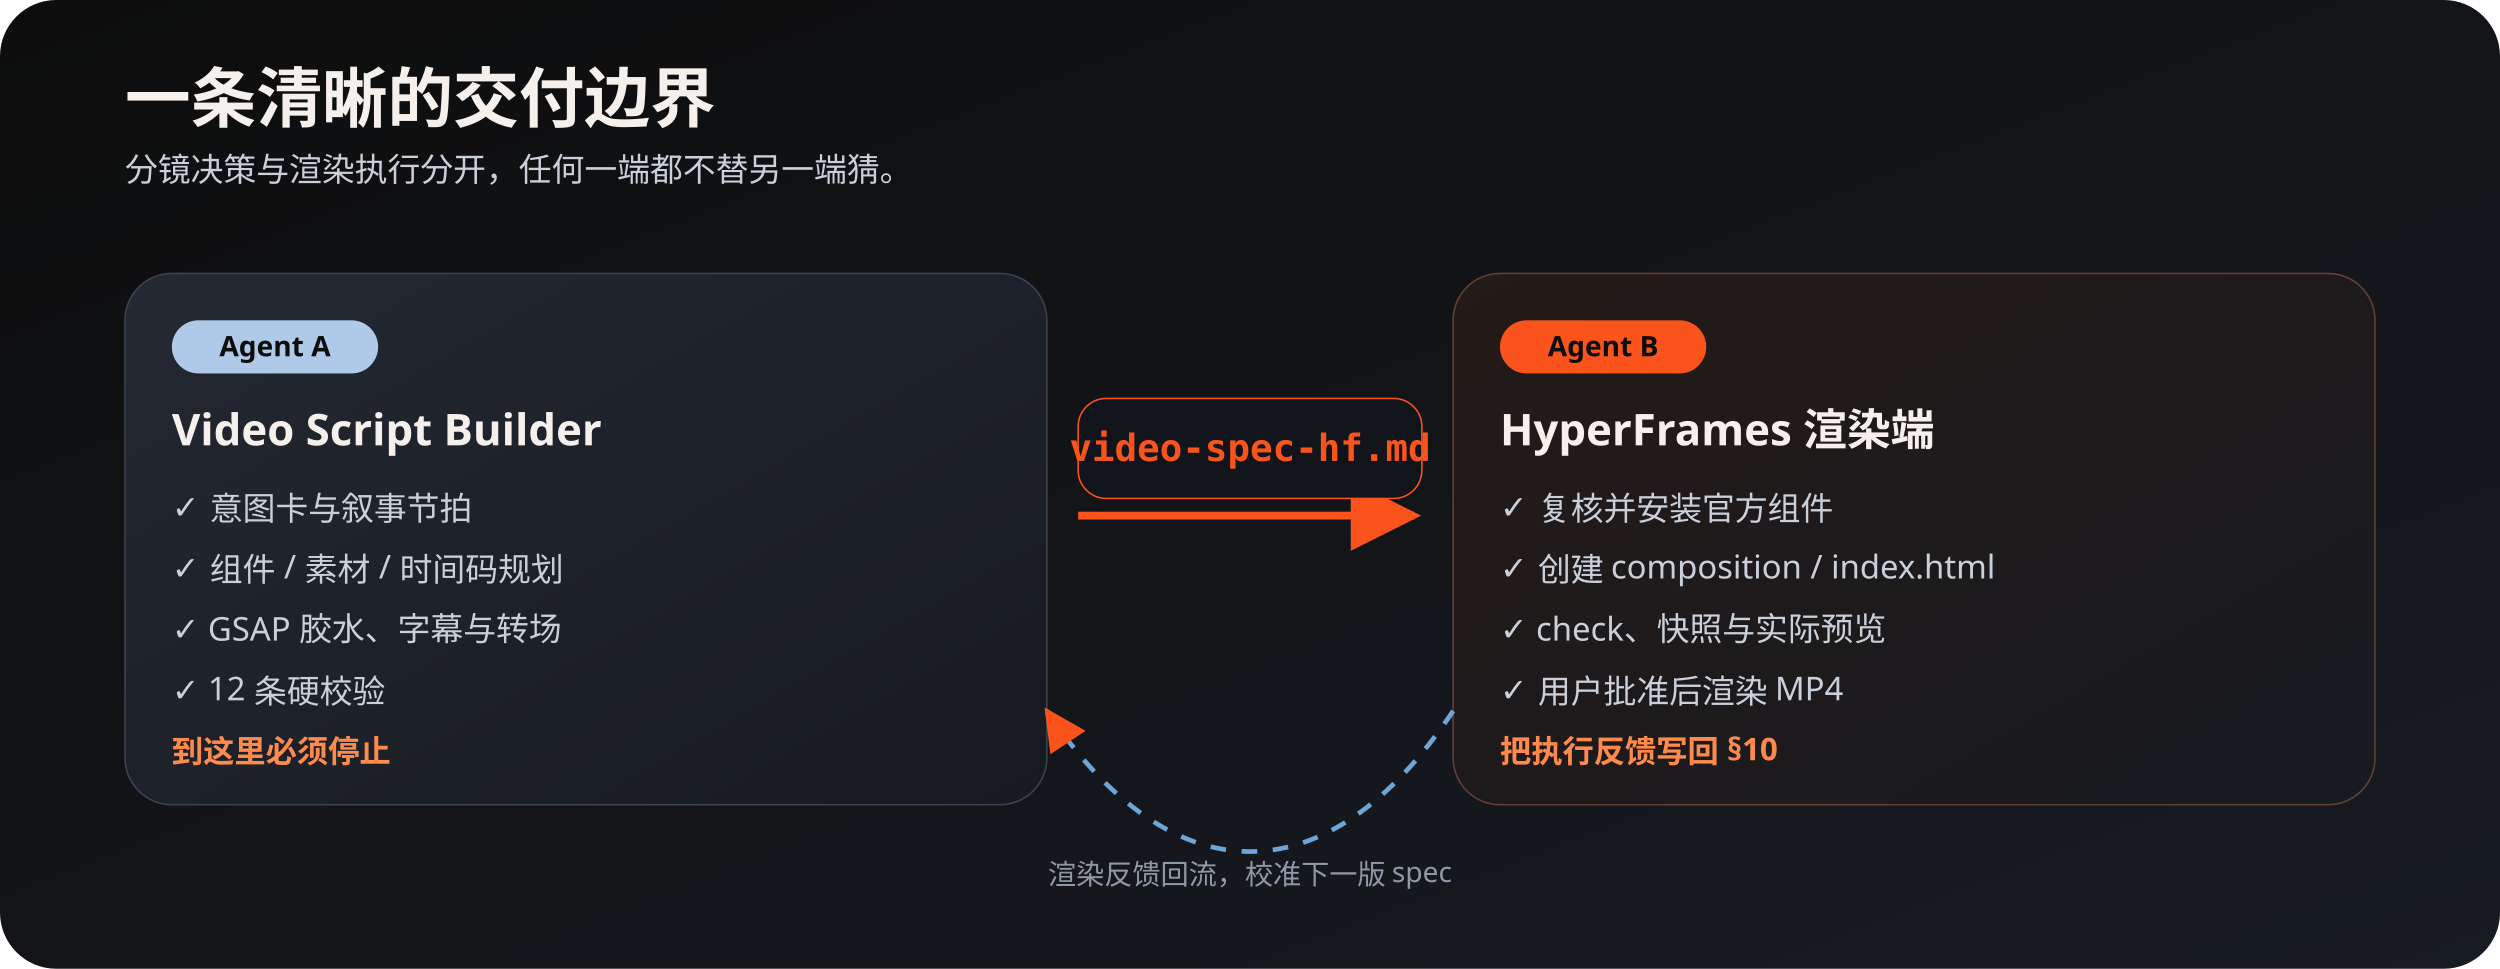
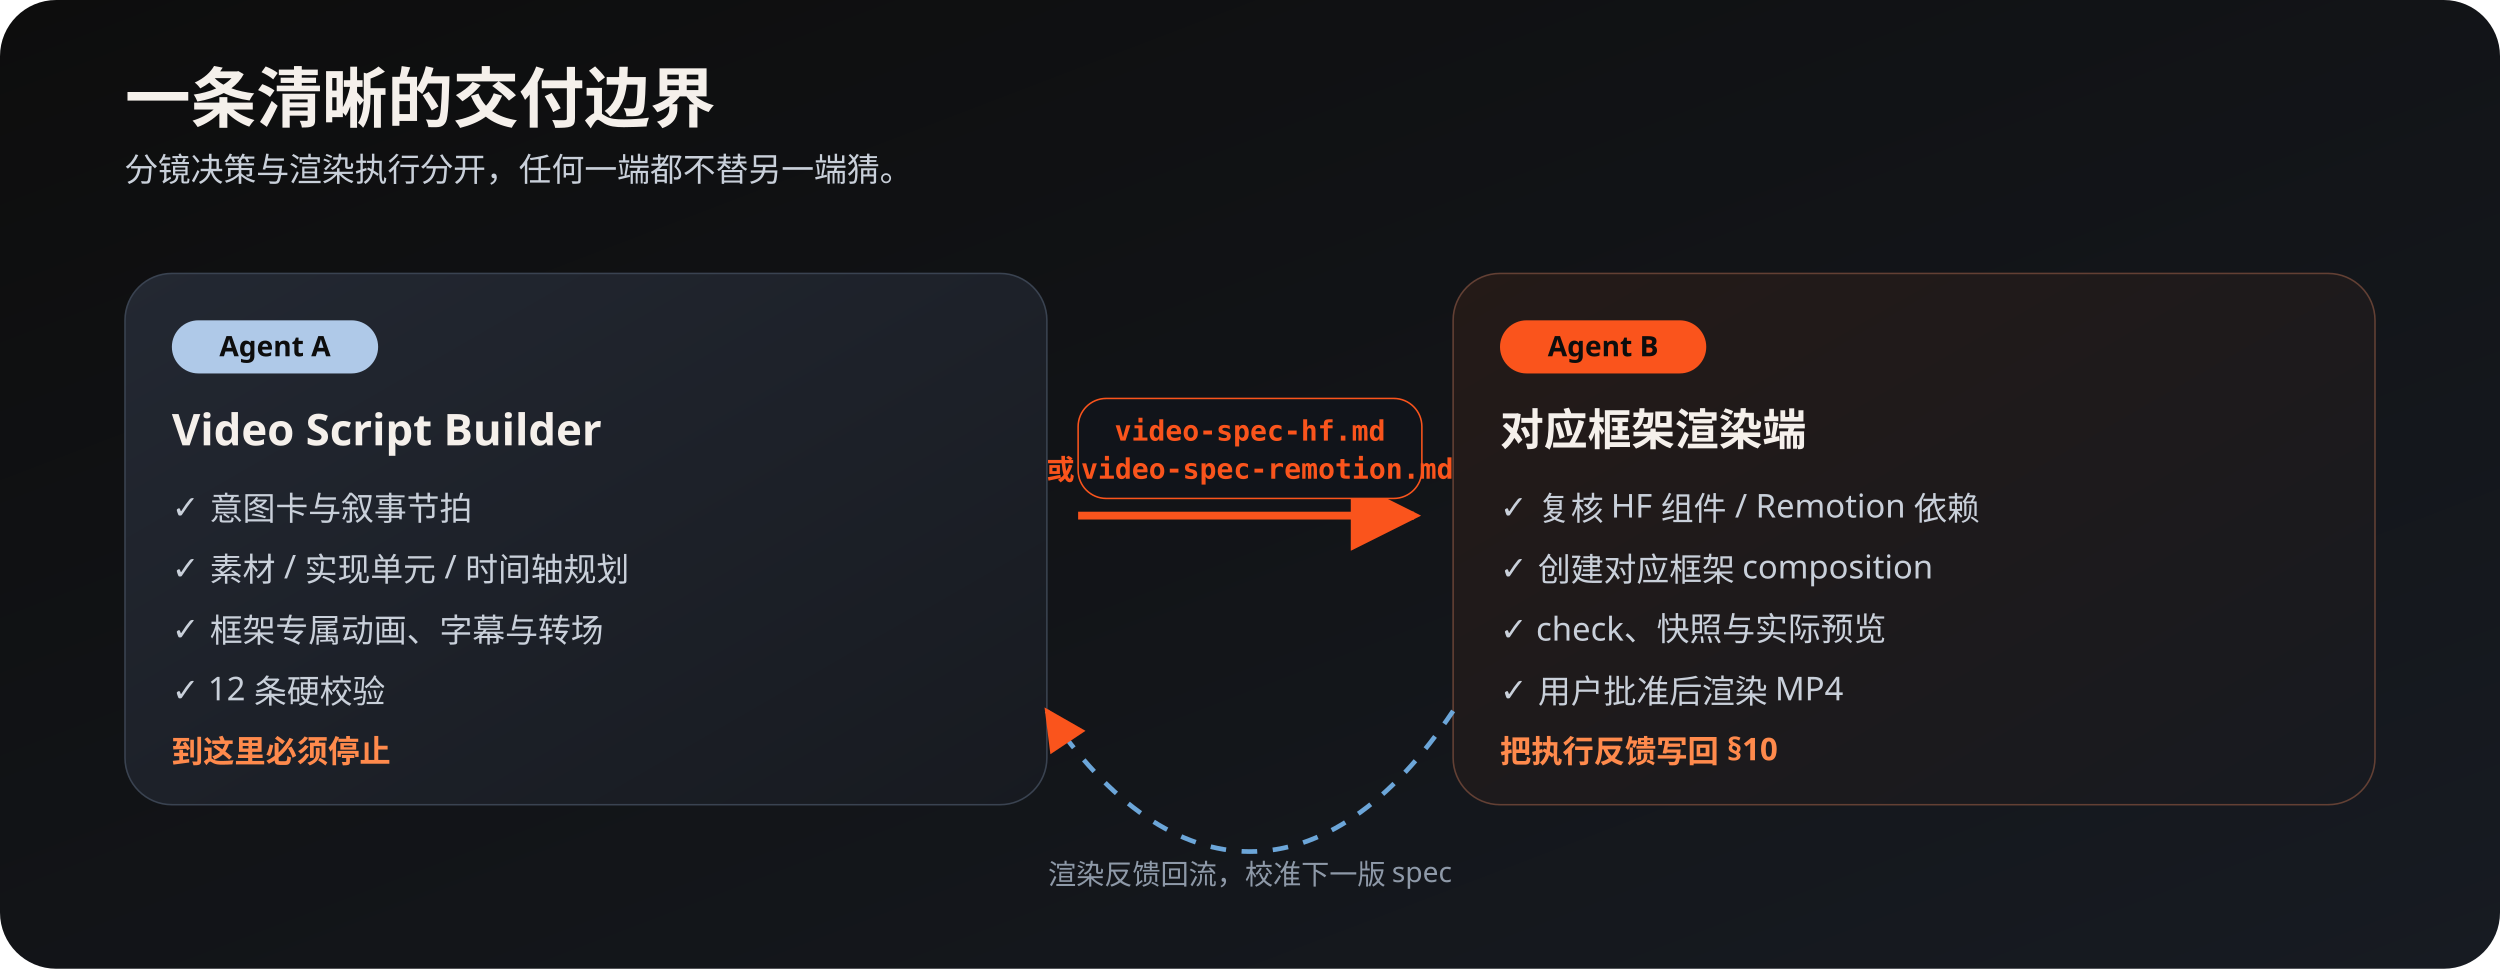
<svg xmlns="http://www.w3.org/2000/svg" width="1600" height="620" viewBox="0 0 1600 620" role="img" aria-labelledby="title desc">
  <defs>
    <linearGradient id="bg2" x1="0" y1="0" x2="1" y2="1">
      <stop offset="0" stop-color="#0D0D0D" />
      <stop offset="1" stop-color="#171B22" />
    </linearGradient>
    <linearGradient id="left" x1="0" y1="0" x2="1" y2="1">
      <stop offset="0" stop-color="#232832" />
      <stop offset="1" stop-color="#171A20" />
    </linearGradient>
    <linearGradient id="right" x1="0" y1="0" x2="1" y2="1">
      <stop offset="0" stop-color="#241A17" />
      <stop offset="1" stop-color="#171A20" />
    </linearGradient>
    <marker id="arr2" viewBox="0 0 10 10" refX="9" refY="5" markerWidth="9" markerHeight="9" orient="auto">
      <path d="M0 0L10 5L0 10z" fill="#FA541C" />
    </marker>
    <style>
      .h1{font:700 42px "PingFang SC","Noto Sans SC",sans-serif;fill:#F5F0EB}
      .h2{font:700 28px "PingFang SC","Noto Sans SC",sans-serif;fill:#F5F0EB}
      .p{font:400 21px "PingFang SC","Noto Sans SC",sans-serif;fill:#C9D0DA}
      .tag{font:700 18px "PingFang SC","Noto Sans SC",sans-serif;fill:#0D0D0D}
      .mono{font:700 24px "SF Mono","JetBrains Mono",monospace;fill:#FA541C}
    </style>
  </defs>
  <rect width="1600" height="620" rx="36" fill="url(#bg2)" />
  <text x="80" y="78" class="h1">一条清晰的交付边界</text>
  <text x="80" y="116" class="p">分镜决策与渲染执行分开，任何一端都不替另一端猜。</text>
  <rect x="80" y="175" width="590" height="340" rx="30" fill="url(#left)" stroke="#3A4351" />
  <rect x="110" y="205" width="132" height="34" rx="17" fill="#AFC9E8" />
  <text x="176" y="228" text-anchor="middle" class="tag">Agent A</text>
  <text x="110" y="285" class="h2">Video Script Builder</text>
  <text x="110" y="332" class="p">✓ 意图卡与叙事节拍</text>
-   <text x="110" y="371" class="p">✓ 组件 / 素材 / 时间码规划</text>
-   <text x="110" y="410" class="p">✓ GSAP 胶水、字幕与转场</text>
+   <text x="110" y="371" class="p">✓ 素材 / 实现单元 / 时间轴规划</text>
+   <text x="110" y="410" class="p">✓ 框架专属动画、字幕与转场</text>
  <text x="110" y="449" class="p">✓ 12 条硬校验</text>
  <text x="110" y="488" style="font:600 20px 'PingFang SC','Noto Sans SC',sans-serif;fill:#FF8A4C">到这里必须停止</text>
  <rect x="930" y="175" width="590" height="340" rx="30" fill="url(#right)" stroke="#634034" />
  <rect x="960" y="205" width="132" height="34" rx="17" fill="#FA541C" />
  <text x="1026" y="228" text-anchor="middle" class="tag">Agent B</text>
-   <text x="960" y="285" class="h2">HyperFrames 渲染端</text>
-   <text x="960" y="332" class="p">✓ 复核并安装官方组件</text>
-   <text x="960" y="371" class="p">✓ 创建 composition / index.html</text>
+   <text x="960" y="285" class="h2">对应框架渲染端</text>
+   <text x="960" y="332" class="p">✓ 复核 HF 组件 / Remotion 依赖</text>
+   <text x="960" y="371" class="p">✓ 创建对应框架 composition</text>
  <text x="960" y="410" class="p">✓ check、快照与实际预览</text>
  <text x="960" y="449" class="p">✓ 用户批准后渲染 MP4</text>
  <text x="960" y="488" style="font:600 20px 'PingFang SC','Noto Sans SC',sans-serif;fill:#FF8A4C">把执行反馈写回 §10</text>
  <path d="M690 330 H905" stroke="#FA541C" stroke-width="5" marker-end="url(#arr2)" />
  <rect x="690" y="255" width="220" height="64" rx="18" fill="#11141A" stroke="#FA541C" />
-   <text x="800" y="295" text-anchor="middle" class="mono">video-spec-hf.md</text>
+   <text x="800" y="282" text-anchor="middle" class="mono" style="font-size:18px">video-spec-hf.md</text>
+   <text x="800" y="307" text-anchor="middle" class="mono" style="font-size:18px">或 video-spec-remotion.md</text>
  <path d="M930 455 C850 575 750 575 670 455" fill="none" stroke="#6CA6D9" stroke-width="3" stroke-dasharray="10 10" marker-end="url(#arr2)" />
  <text x="800" y="566" text-anchor="middle" style="font:500 18px 'PingFang SC','Noto Sans SC',sans-serif;fill:#8E99A8">渲染反馈回流，校准下一版 spec</text>
</svg>
